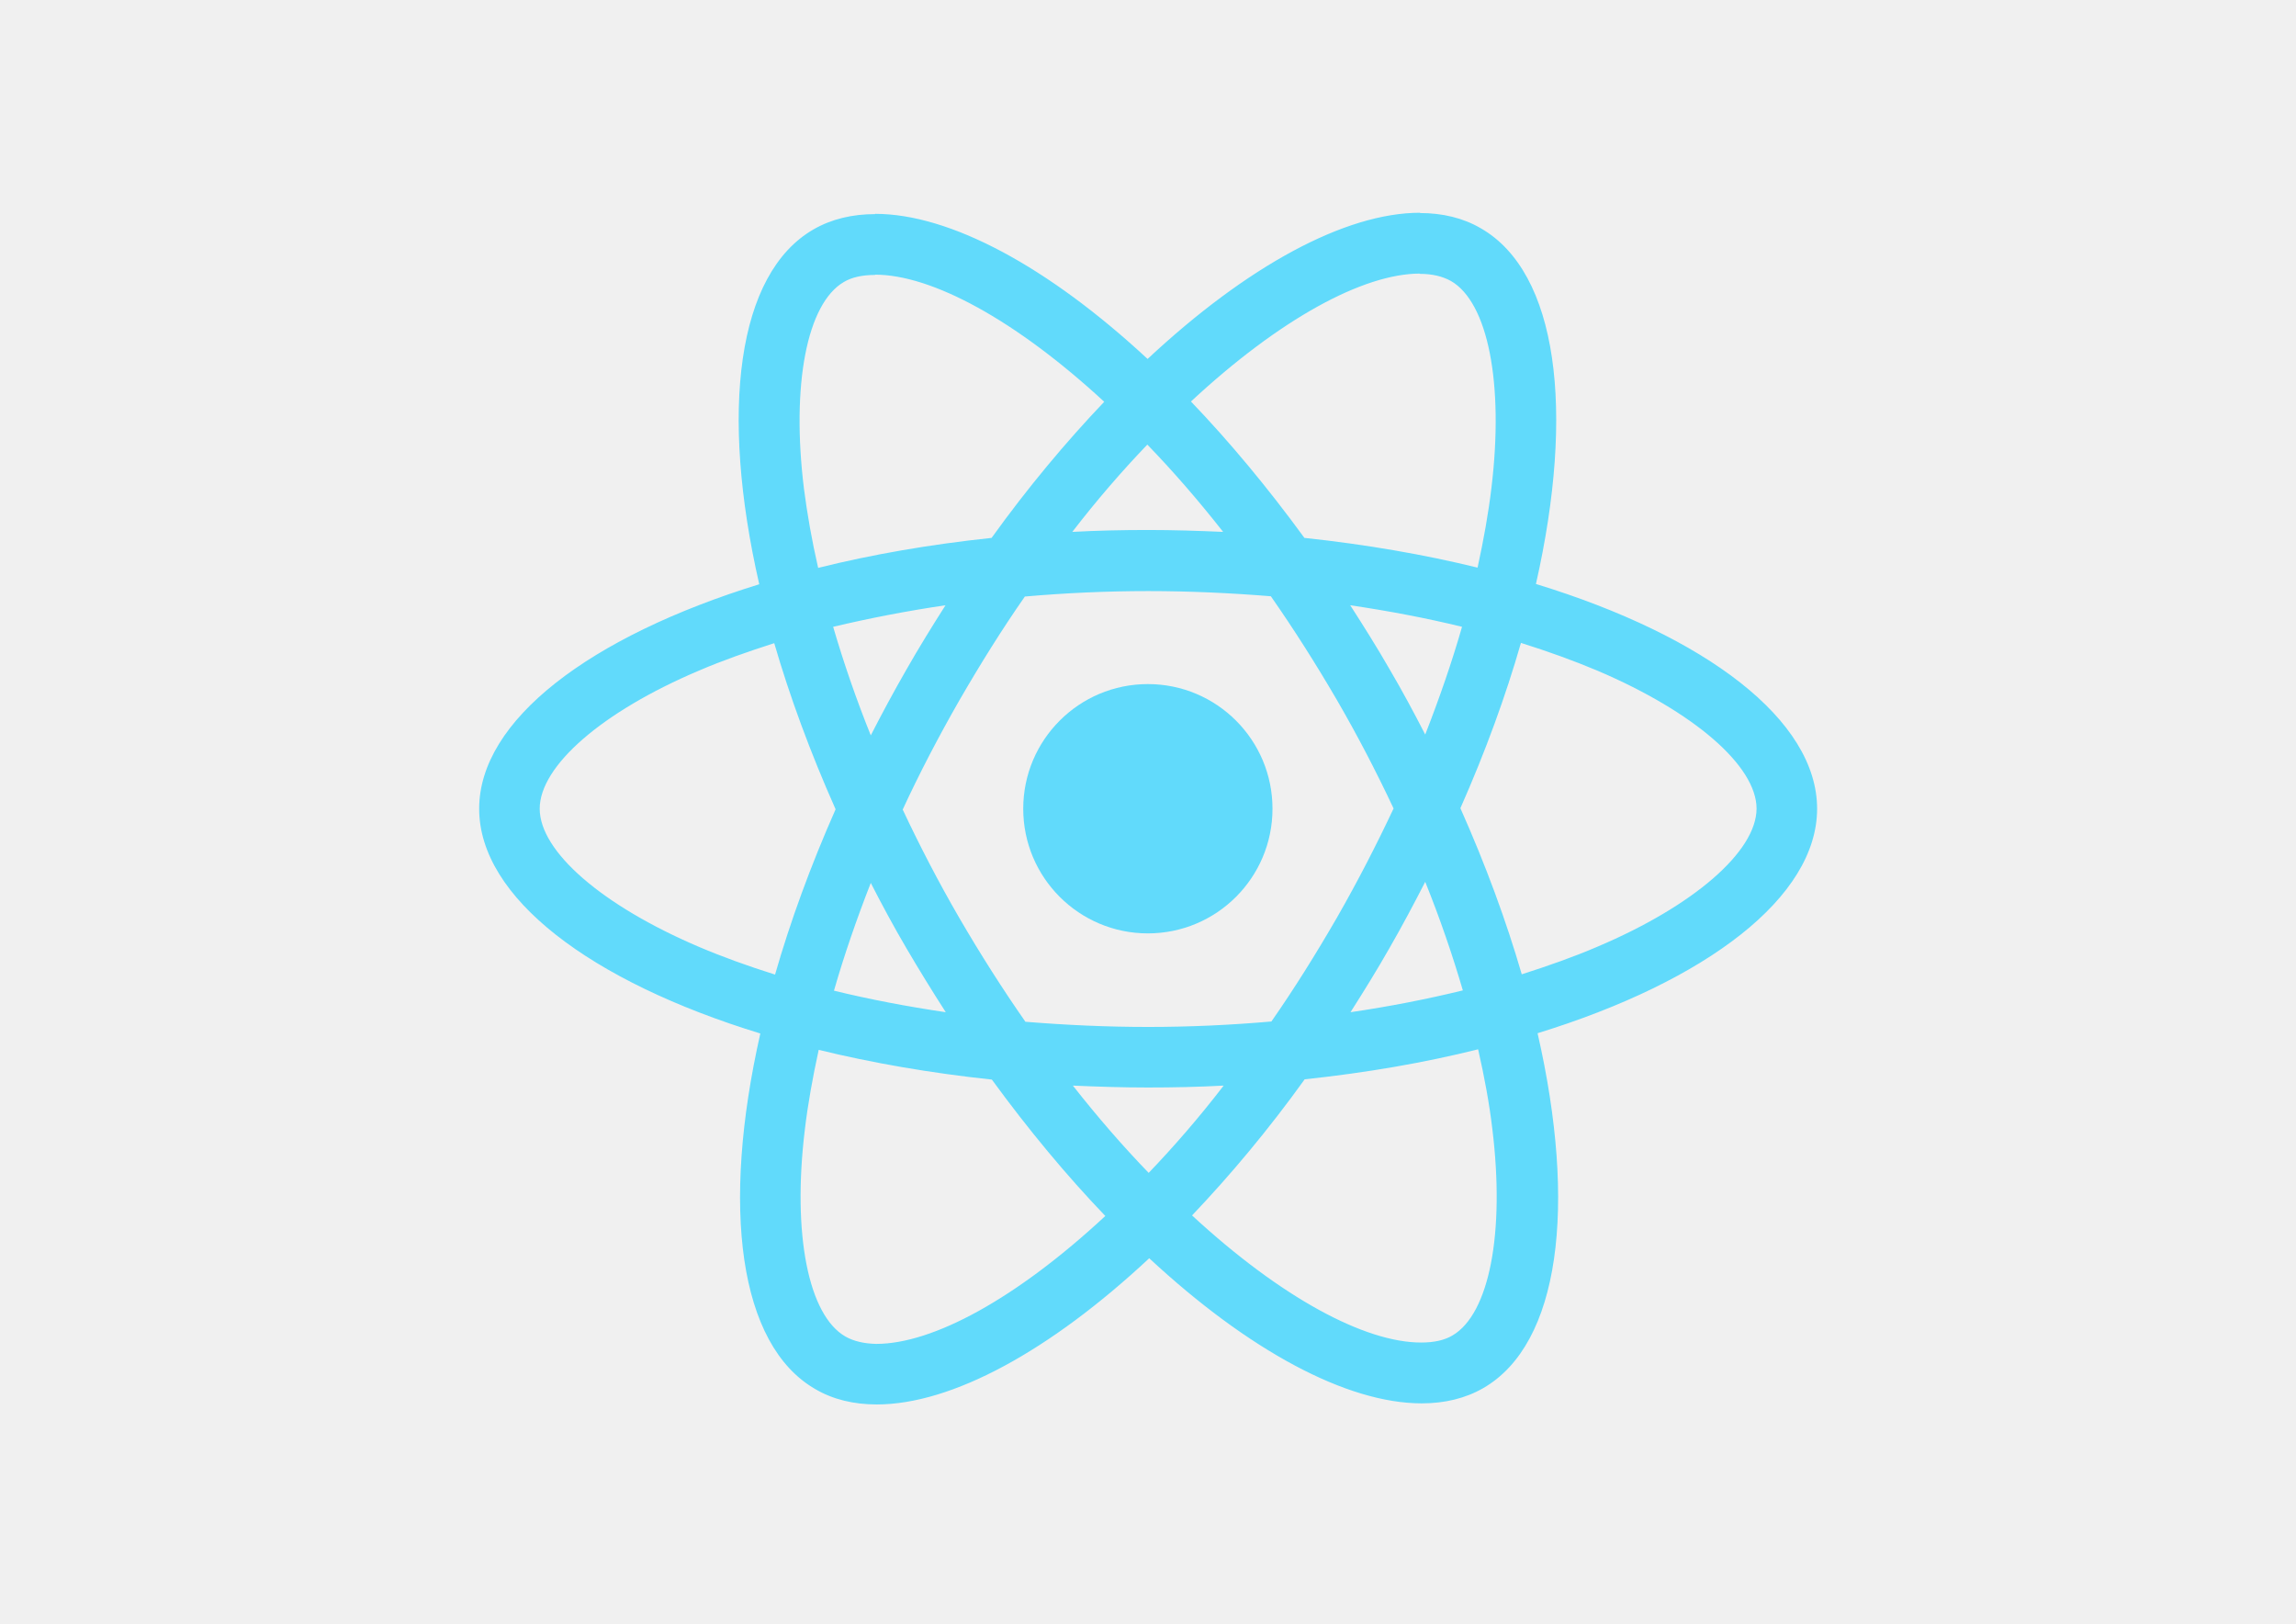
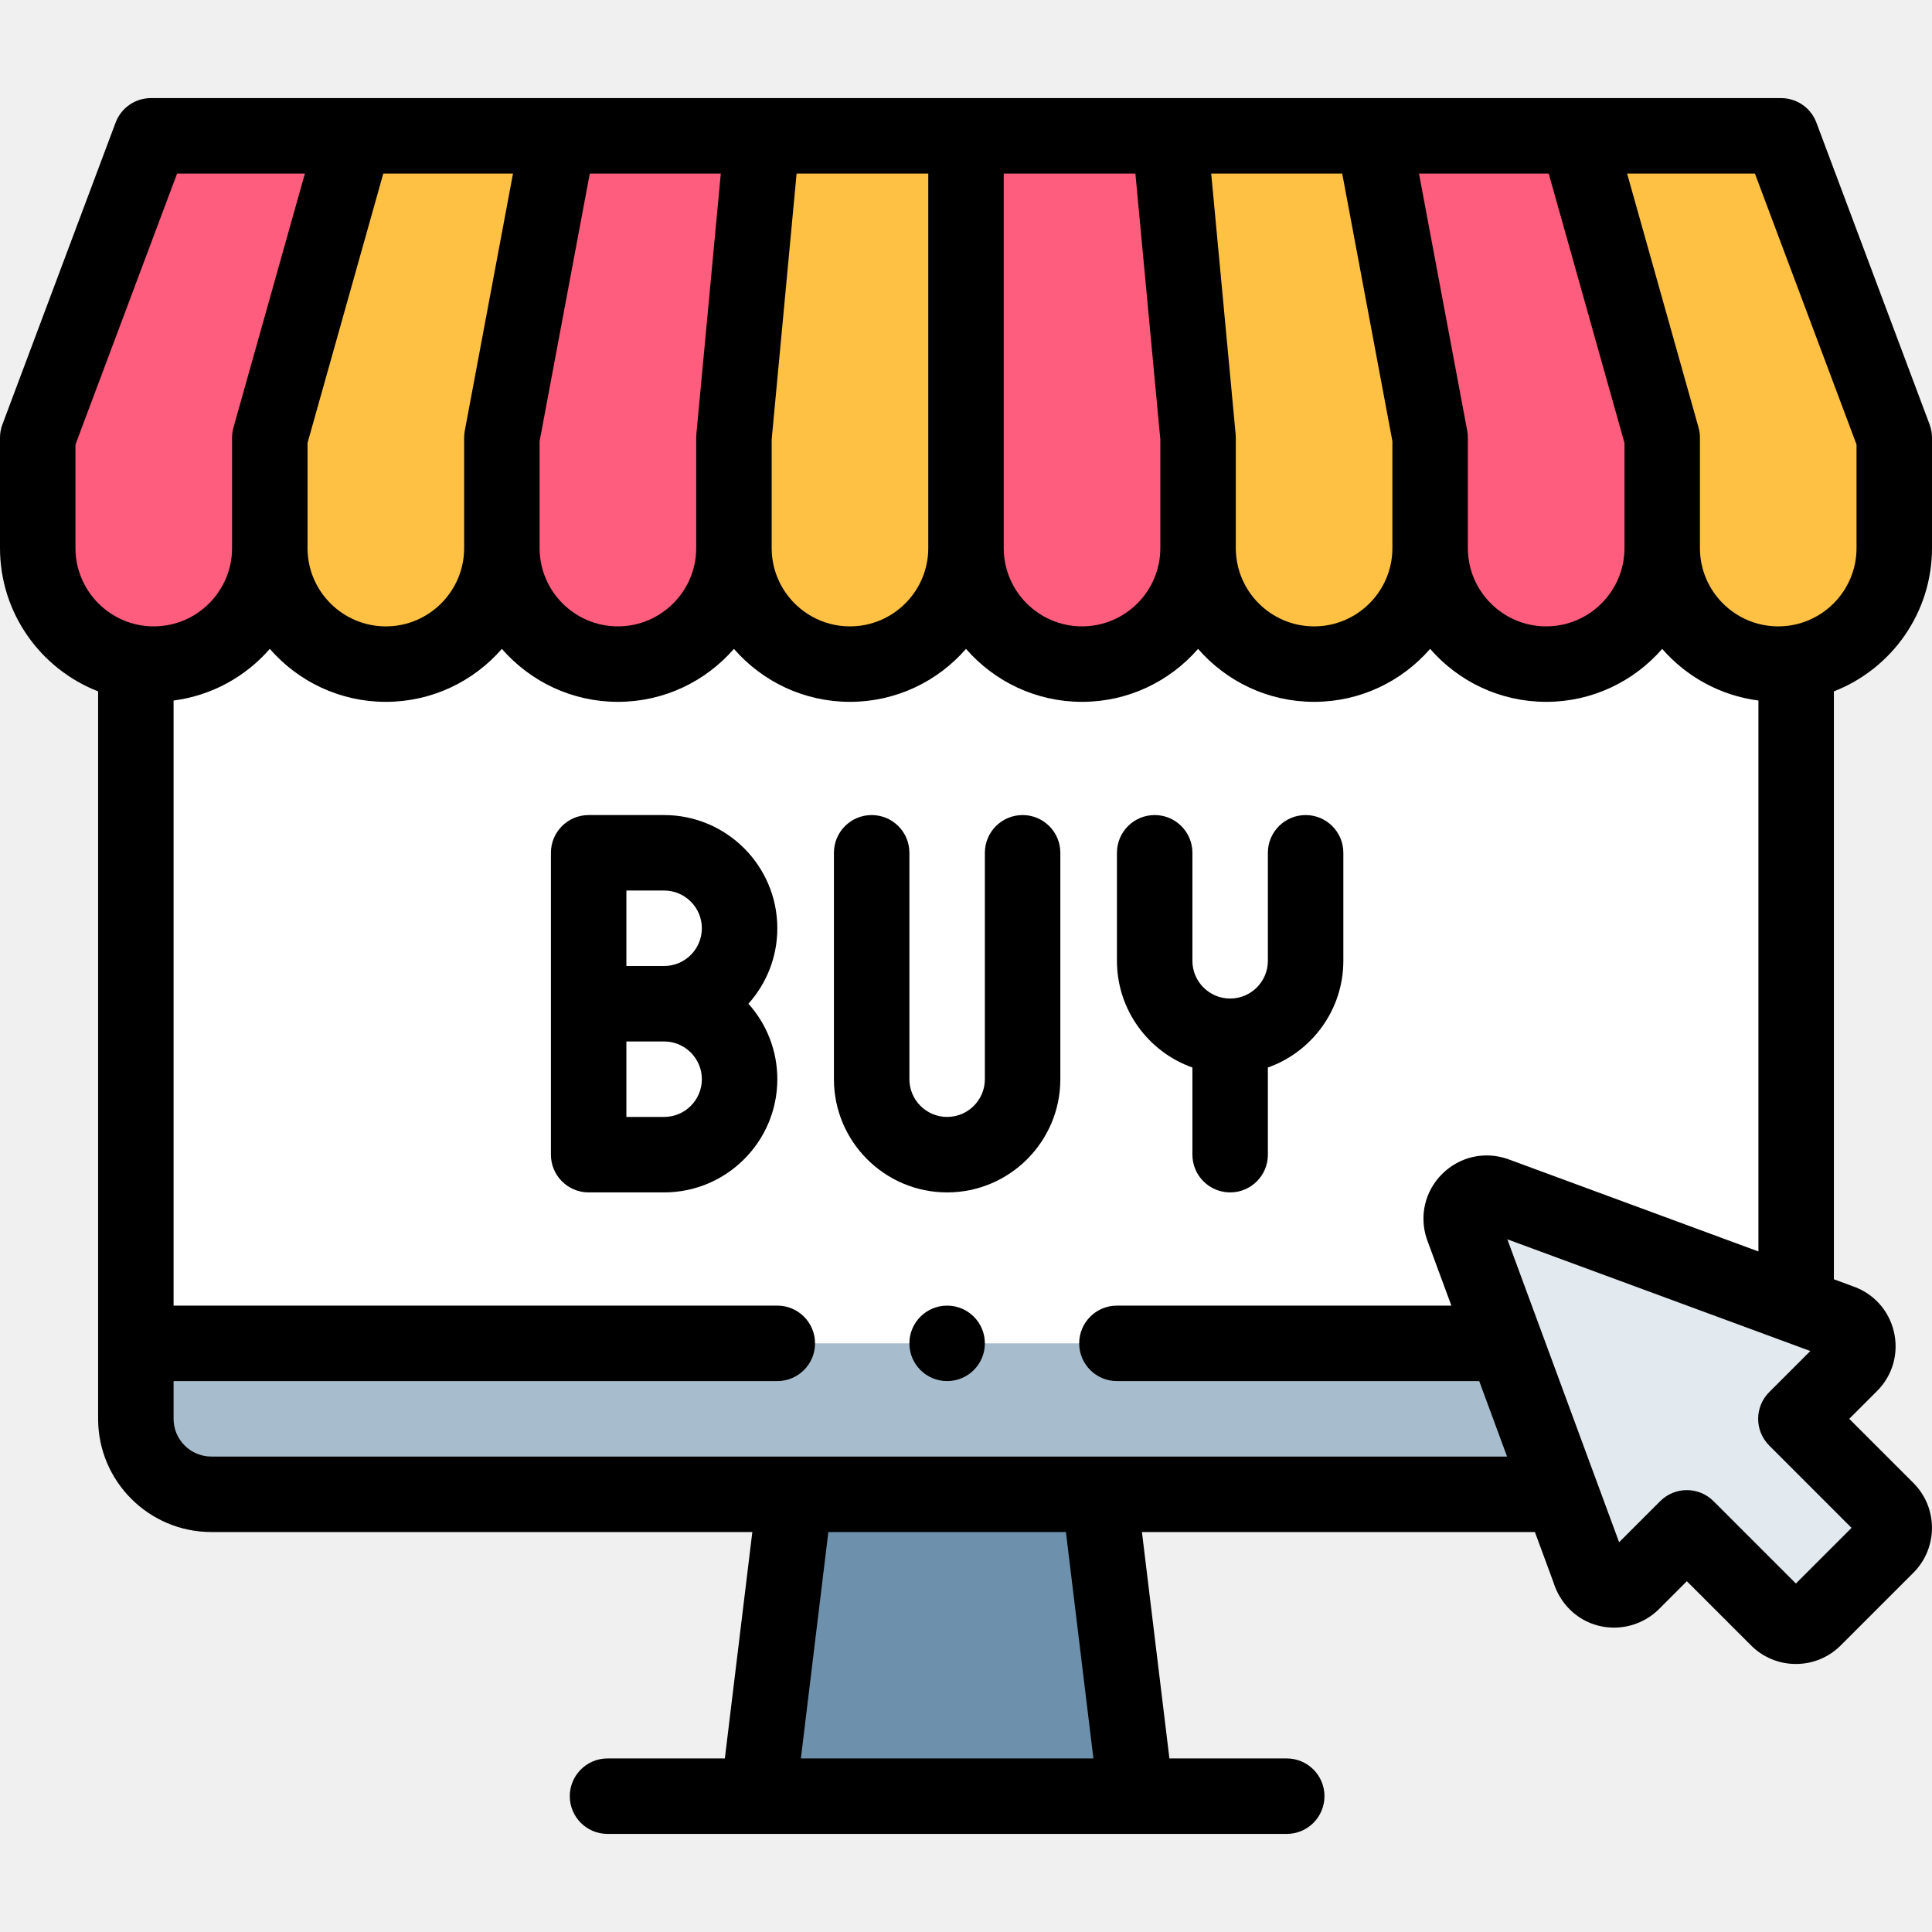
- <svg xmlns="http://www.w3.org/2000/svg" viewBox="0 0 841.9 595.3">
-   <g fill="#61DAFB">
-     <path d="M666.3 296.5c0-32.5-40.7-63.3-103.1-82.4 14.4-63.6 8-114.2-20.2-130.4-6.5-3.8-14.1-5.6-22.4-5.6v22.3c4.6 0 8.3.9 11.4 2.6 13.6 7.8 19.5 37.5 14.9 75.7-1.1 9.4-2.9 19.3-5.1 29.4-19.6-4.8-41-8.5-63.5-10.9-13.5-18.5-27.5-35.3-41.6-50 32.6-30.3 63.2-46.9 84-46.9V78c-27.5 0-63.5 19.6-99.9 53.6-36.4-33.8-72.4-53.2-99.9-53.2v22.3c20.7 0 51.4 16.5 84 46.6-14 14.7-28 31.4-41.3 49.9-22.6 2.4-44 6.1-63.6 11-2.3-10-4-19.7-5.2-29-4.7-38.2 1.1-67.9 14.6-75.8 3-1.8 6.9-2.6 11.5-2.6V78.5c-8.4 0-16 1.8-22.6 5.6-28.1 16.2-34.4 66.7-19.9 130.1-62.2 19.2-102.7 49.9-102.7 82.3 0 32.5 40.7 63.3 103.1 82.4-14.4 63.6-8 114.2 20.2 130.4 6.5 3.8 14.1 5.6 22.5 5.6 27.5 0 63.5-19.6 99.9-53.6 36.4 33.8 72.4 53.2 99.9 53.2 8.4 0 16-1.8 22.6-5.6 28.1-16.2 34.4-66.7 19.9-130.1 62-19.1 102.5-49.9 102.5-82.3zm-130.2-66.7c-3.7 12.9-8.3 26.2-13.5 39.5-4.1-8-8.4-16-13.1-24-4.6-8-9.5-15.8-14.4-23.4 14.2 2.1 27.9 4.7 41 7.9zm-45.8 106.5c-7.8 13.5-15.8 26.3-24.1 38.2-14.9 1.3-30 2-45.2 2-15.1 0-30.2-.7-45-1.9-8.3-11.9-16.4-24.6-24.2-38-7.6-13.1-14.5-26.4-20.8-39.8 6.2-13.4 13.2-26.8 20.7-39.9 7.8-13.5 15.8-26.3 24.1-38.2 14.9-1.3 30-2 45.2-2 15.1 0 30.2.7 45 1.9 8.3 11.9 16.4 24.6 24.2 38 7.6 13.1 14.5 26.4 20.8 39.8-6.3 13.4-13.2 26.8-20.7 39.9zm32.3-13c5.4 13.4 10 26.8 13.8 39.8-13.1 3.2-26.9 5.9-41.2 8 4.9-7.7 9.8-15.6 14.4-23.7 4.6-8 8.9-16.1 13-24.1zM421.2 430c-9.3-9.6-18.6-20.3-27.8-32 9 .4 18.2.7 27.5.7 9.4 0 18.7-.2 27.8-.7-9 11.7-18.3 22.4-27.5 32zm-74.4-58.9c-14.2-2.1-27.9-4.7-41-7.9 3.7-12.9 8.3-26.2 13.5-39.5 4.1 8 8.4 16 13.1 24 4.7 8 9.5 15.8 14.4 23.4zM420.7 163c9.3 9.6 18.6 20.3 27.8 32-9-.4-18.2-.7-27.5-.7-9.4 0-18.7.2-27.8.7 9-11.7 18.3-22.4 27.5-32zm-74 58.9c-4.9 7.7-9.8 15.6-14.4 23.7-4.6 8-8.9 16-13 24-5.4-13.4-10-26.8-13.8-39.8 13.1-3.1 26.9-5.8 41.2-7.9zm-90.5 125.2c-35.4-15.1-58.3-34.9-58.3-50.6 0-15.7 22.9-35.6 58.3-50.6 8.6-3.7 18-7 27.7-10.1 5.7 19.6 13.2 40 22.5 60.9-9.2 20.8-16.6 41.1-22.2 60.6-9.9-3.1-19.3-6.5-28-10.2zM310 490c-13.6-7.8-19.5-37.5-14.9-75.7 1.1-9.4 2.9-19.3 5.1-29.4 19.6 4.8 41 8.5 63.5 10.9 13.5 18.5 27.5 35.3 41.6 50-32.6 30.3-63.2 46.9-84 46.9-4.5-.1-8.3-1-11.3-2.7zm237.2-76.2c4.7 38.2-1.1 67.9-14.6 75.8-3 1.8-6.9 2.6-11.5 2.6-20.7 0-51.4-16.5-84-46.6 14-14.7 28-31.4 41.3-49.9 22.6-2.4 44-6.1 63.6-11 2.3 10.1 4.1 19.8 5.2 29.1zm38.5-66.7c-8.6 3.7-18 7-27.7 10.1-5.7-19.6-13.2-40-22.5-60.9 9.2-20.8 16.6-41.1 22.2-60.6 9.9 3.1 19.3 6.5 28.1 10.2 35.4 15.1 58.3 34.9 58.3 50.6-.1 15.7-23 35.6-58.4 50.6zM320.8 78.4z" />
-     <circle cx="420.9" cy="296.5" r="45.7" />
-     <path d="M520.5 78.1z" />
+ <svg xmlns="http://www.w3.org/2000/svg" id="Layer_1" enable-background="new 0 0 512 512" height="512" viewBox="0 0 512 512" width="512">
+   <g>
+     <g clip-rule="evenodd" fill-rule="evenodd">
+       <path d="m40.75 175.996c16.913 0 30.75-13.837 30.75-30.75v-29.248l22.501-80.003h-54l-30.001 80.004v29.248c0 15.298 11.322 28.08 26 30.381 1.549.242 3.135.368 4.75.368z" fill="#ff5d7d" />
+       <path d="m71.5 145.247c0 16.912 13.837 30.75 30.75 30.75s30.75-13.837 30.75-30.75v-29.248l15.001-80.003h-54l-22.501 80.003z" fill="#ffc144" />
+       <path d="m133 145.247c0 16.912 13.837 30.75 30.75 30.75 16.912 0 30.75-13.837 30.75-30.75v-29.248l7.5-80.003h-54l-15 80.003z" fill="#ff5d7d" />
+       <path d="m194.5 145.247c0 16.912 13.837 30.75 30.75 30.75 16.912 0 30.75-13.837 30.75-30.75v-109.251h-54l-7.5 80.003z" fill="#ffc144" />
+       <path d="m256 35.996v109.251c0 16.912 13.837 30.75 30.75 30.75s30.75-13.837 30.75-30.75v-29.248l-7.5-80.003z" fill="#ff5d7d" />
+       <path d="m310 35.996 7.5 80.003v29.248c0 16.912 13.837 30.75 30.75 30.75s30.75-13.837 30.75-30.75v-29.248l-15.001-80.003z" fill="#ffc144" />
+       <path d="m363.999 35.996 15.001 80.003v29.248c0 16.912 13.837 30.75 30.75 30.75 16.912 0 30.75-13.837 30.75-30.75v-29.248l-22.501-80.003z" fill="#ff5d7d" />
+       <path d="m417.999 35.996 22.501 80.003v29.248c0 16.912 13.837 30.75 30.75 30.75 1.615 0 3.201-.126 4.75-.369 14.678-2.301 26-15.083 26-30.381v-29.248l-30.001-80.003z" fill="#ffc144" />
+       <path d="m440.5 145.247c0 16.912-13.838 30.75-30.75 30.75-16.913 0-30.75-13.837-30.75-30.75 0 16.912-13.838 30.75-30.75 30.75-16.913 0-30.75-13.837-30.75-30.75 0 16.912-13.837 30.75-30.75 30.75s-30.75-13.837-30.75-30.75c0 16.912-13.838 30.75-30.75 30.75-16.913 0-30.75-13.837-30.75-30.75 0 16.912-13.838 30.75-30.75 30.75-16.913 0-30.75-13.837-30.75-30.75 0 16.912-13.837 30.75-30.75 30.75s-30.75-13.837-30.75-30.75c0 16.912-13.837 30.75-30.75 30.75-1.615 0-3.201-.126-4.75-.37v180.377h362.977l-11.394-30.885c-1.767-5.322 3.361-10.333 8.613-8.55l79.804 29.426v-170.368c-1.549.243-3.135.369-4.75.369-16.913 0-30.75-13.837-30.75-30.749z" fill="#fff" />
+       <path d="m476 345.995-79.805-29.426c-5.252-1.783-10.38 3.229-8.613 8.55l11.394 30.885 14.758 40 7.404 20.068c1.642 5.827 8.049 6.671 11.448 3.272l14.447-14.447 24.079 24.079c2.659 2.659 6.971 2.659 9.63 0l19.262-19.263c2.659-2.659 2.659-6.971 0-9.63l-24.079-24.079 14.447-14.447c3.521-3.515 2.158-9.645-2.687-11.253z" fill="#e3eaef" />
+       <path d="m413.734 396.004-14.758-40h-362.976v20.001c0 11 9 20 20 20h154.614 80.771 122.349z" fill="#a7bdcd" />
+       <path d="m301 476.005-9.615-80.001h-80.771l-9.614 80.001z" fill="#6d91ac" />
+     </g>
+     <g>
+       <path d="m512 145.246v-29.248c0-1.199-.216-2.389-.637-3.511l-30.001-80.003c-1.463-3.903-5.195-6.489-9.363-6.489h-431.998c-4.168 0-7.9 2.586-9.363 6.489l-30.001 80.004c-.421 1.122-.637 2.312-.637 3.511v29.248c0 17.268 10.802 32.052 26 37.975v192.782c0 16.542 13.458 30 30 30h143.375l-7.283 60.001h-31.092c-5.523 0-10 4.477-10 10s4.477 10 10 10h180c5.523 0 10-4.477 10-10s-4.477-10-10-10h-31.092l-7.283-60.001h104.14l4.881 13.229c1.786 5.78 6.183 10.086 11.844 11.564 5.764 1.505 11.959-.175 16.167-4.383l7.376-7.375 17.008 17.008c3.175 3.175 7.396 4.923 11.886 4.923s8.711-1.749 11.886-4.923l19.264-19.264c6.552-6.554 6.552-17.218-.001-23.772l-17.008-17.008 7.371-7.37c4.142-4.135 5.807-10.019 4.455-15.74-1.335-5.65-5.391-10.128-10.868-12.017l-5.026-1.852v-155.802c15.198-5.924 26-20.707 26-37.976zm-20-27.434v27.434c0 11.441-9.309 20.75-20.75 20.75s-20.75-9.308-20.75-20.75v-29.248c0-.916-.125-1.826-.374-2.708l-18.927-67.296h33.87zm-410.5-.433 20.077-71.383h34.375l-12.78 68.161c-.114.607-.171 1.225-.171 1.843v29.248c0 11.441-9.309 20.75-20.75 20.75s-20.75-9.308-20.75-20.75v-27.869zm61.5-.451 13.3-70.933h34.719l-6.475 69.07c-.029.311-.043.622-.043.934v29.248c0 11.441-9.309 20.75-20.75 20.75s-20.751-9.309-20.751-20.751zm61.5-.462 6.607-70.471h34.893v99.251c0 11.441-9.309 20.75-20.75 20.75s-20.75-9.308-20.75-20.75zm61.5-70.471h34.893l6.607 70.471v28.78c0 11.441-9.309 20.75-20.75 20.75s-20.75-9.308-20.75-20.75zm61.457 69.07-6.475-69.07h34.718l13.3 70.933v28.318c0 11.441-9.309 20.75-20.75 20.75s-20.75-9.308-20.75-20.75v-29.248c0-.311-.015-.622-.043-.933zm61.372-.909-12.78-68.161h34.375l20.077 71.383v27.868c0 11.441-9.309 20.75-20.75 20.75s-20.751-9.308-20.751-20.75v-29.248c0-.617-.057-1.235-.171-1.842zm-368.829 3.656 26.931-71.817h33.87l-18.927 67.296c-.248.881-.374 1.792-.374 2.708v29.248c0 11.441-9.309 20.75-20.75 20.75s-20.75-9.309-20.75-20.751zm269.761 348.193h-77.522l7.283-60.001h62.956zm200.918-61.107-14.751 14.75-21.823-21.823c-1.953-1.953-4.512-2.929-7.071-2.929s-5.119.977-7.071 2.929l-10.882 10.882-29.616-80.276 80.288 29.604-10.897 10.896c-1.875 1.875-2.929 4.419-2.929 7.071s1.054 5.196 2.929 7.071zm-91.025-97.712c-.081-.03-.163-.059-.245-.087-6.062-2.057-12.66-.525-17.216 4.001-4.547 4.517-6.118 11.095-4.102 17.169.035.104.071.207.109.31l6.428 17.423h-88.633c-5.523 0-10 4.477-10 10s4.477 10 10 10h96.011l7.379 20h-343.385c-5.514 0-10-4.486-10-10v-10h159.996c5.523 0 10-4.477 10-10s-4.477-10-10-10h-159.996v-160.356c10.13-1.31 19.109-6.34 25.5-13.688 7.477 8.596 18.489 14.038 30.75 14.038s23.273-5.442 30.75-14.038c7.477 8.596 18.489 14.038 30.75 14.038s23.273-5.442 30.75-14.038c7.477 8.596 18.489 14.038 30.75 14.038s23.273-5.442 30.75-14.038c7.477 8.596 18.489 14.038 30.75 14.038s23.273-5.442 30.75-14.038c7.477 8.596 18.489 14.038 30.75 14.038s23.273-5.442 30.75-14.038c7.477 8.596 18.489 14.038 30.75 14.038s23.273-5.442 30.75-14.038c6.391 7.348 15.37 12.378 25.5 13.688v146.003z" />
+       <path d="m271 215.999c-5.523 0-10 4.477-10 10v60.001c0 5.514-4.486 10-10 10s-10-4.486-10-10v-60.001c0-5.523-4.477-10-10-10s-10 4.477-10 10v60.001c0 16.542 13.458 30 30 30s30-13.458 30-30v-60.001c0-5.523-4.478-10-10-10z" />
+       <path d="m175.999 215.999h-20c-5.523 0-10 4.477-10 10v80c0 5.523 4.477 10 10 10h20c16.542 0 30-13.458 30-30 0-7.676-2.898-14.688-7.657-20 4.759-5.312 7.657-12.324 7.657-20-.001-16.542-13.458-30-30-30zm0 20c5.514 0 10 4.486 10 10s-4.486 10-10 10h-10v-20zm0 60.001h-10v-20h10c5.514 0 10 4.486 10 10s-4.487 10-10 10z" />
+       <path d="m346.001 215.999c-5.523 0-10 4.477-10 10v28.625c0 5.514-4.486 10-10 10s-10-4.486-10-10v-28.625c0-5.523-4.477-10-10-10s-10 4.477-10 10v28.625c0 13.036 8.361 24.152 20 28.28v23.096c0 5.523 4.477 10 10 10s10-4.477 10-10v-23.096c11.639-4.128 20-15.243 20-28.28v-28.625c0-5.523-4.477-10-10-10z" />
+       <path d="m251 346.003h-.007c-5.523 0-9.996 4.477-9.996 10s4.48 10 10.003 10 10-4.477 10-10-4.478-10-10-10z" />
+     </g>
  </g>
</svg>
